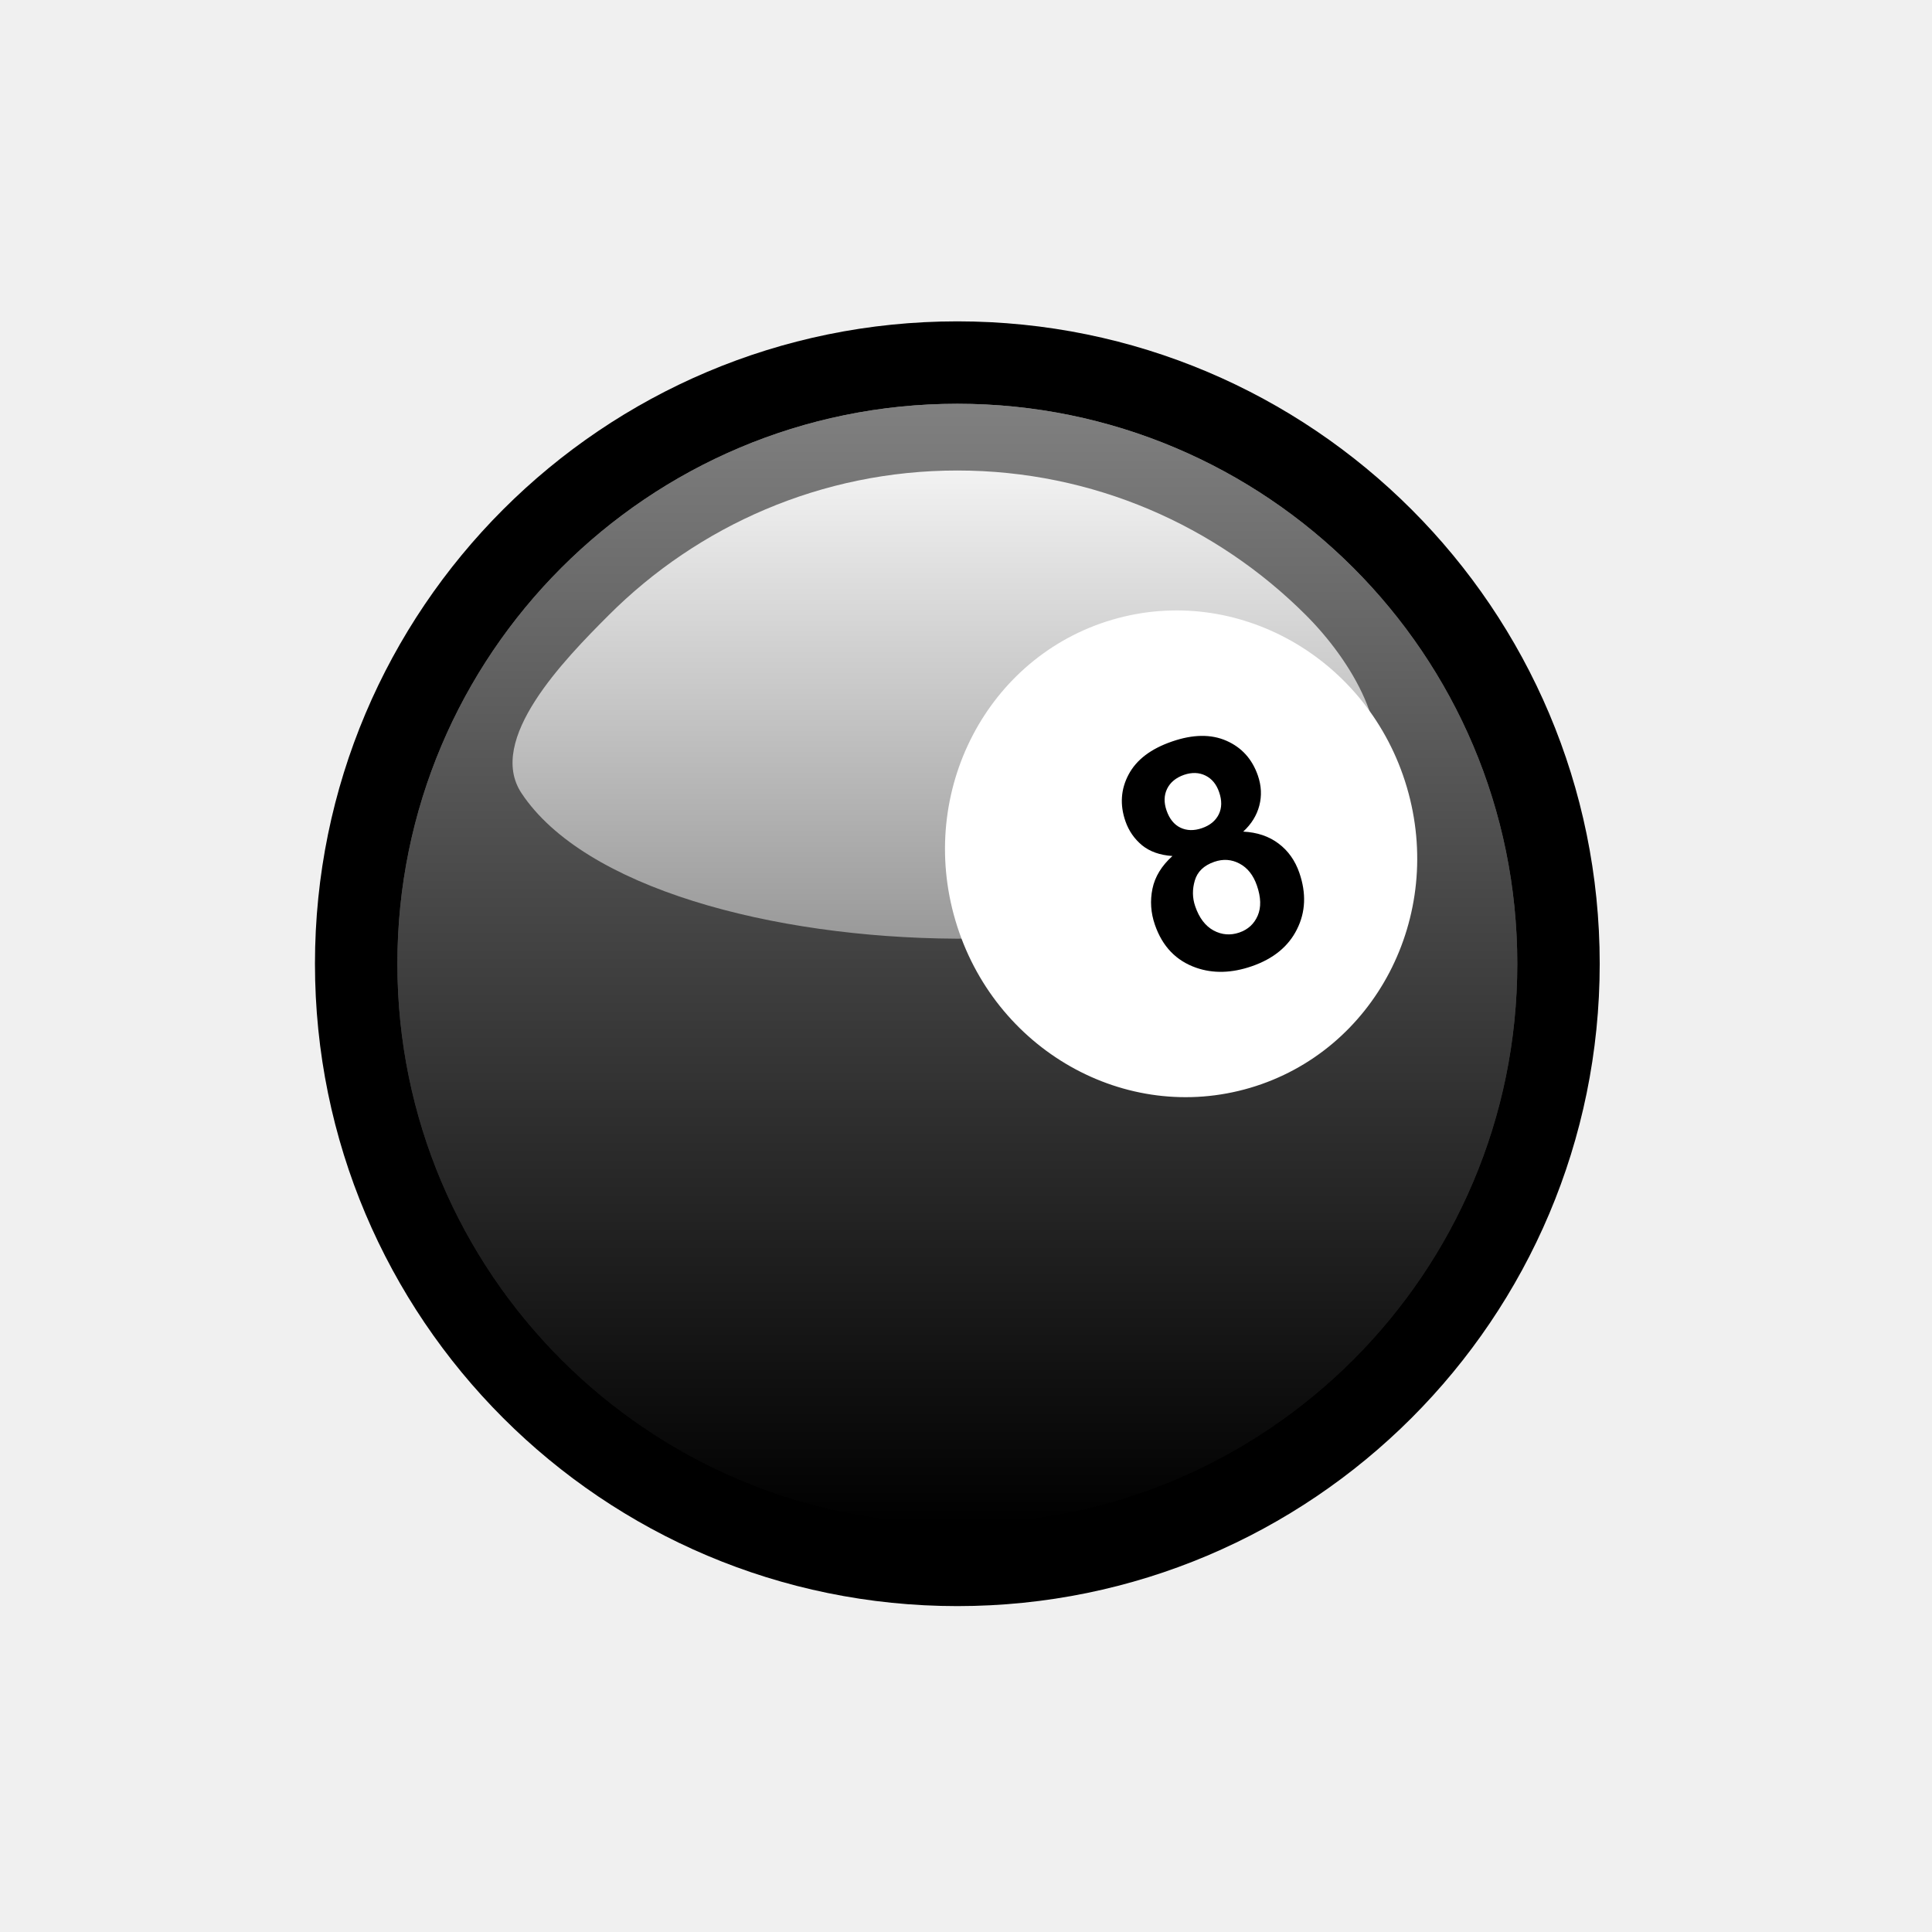
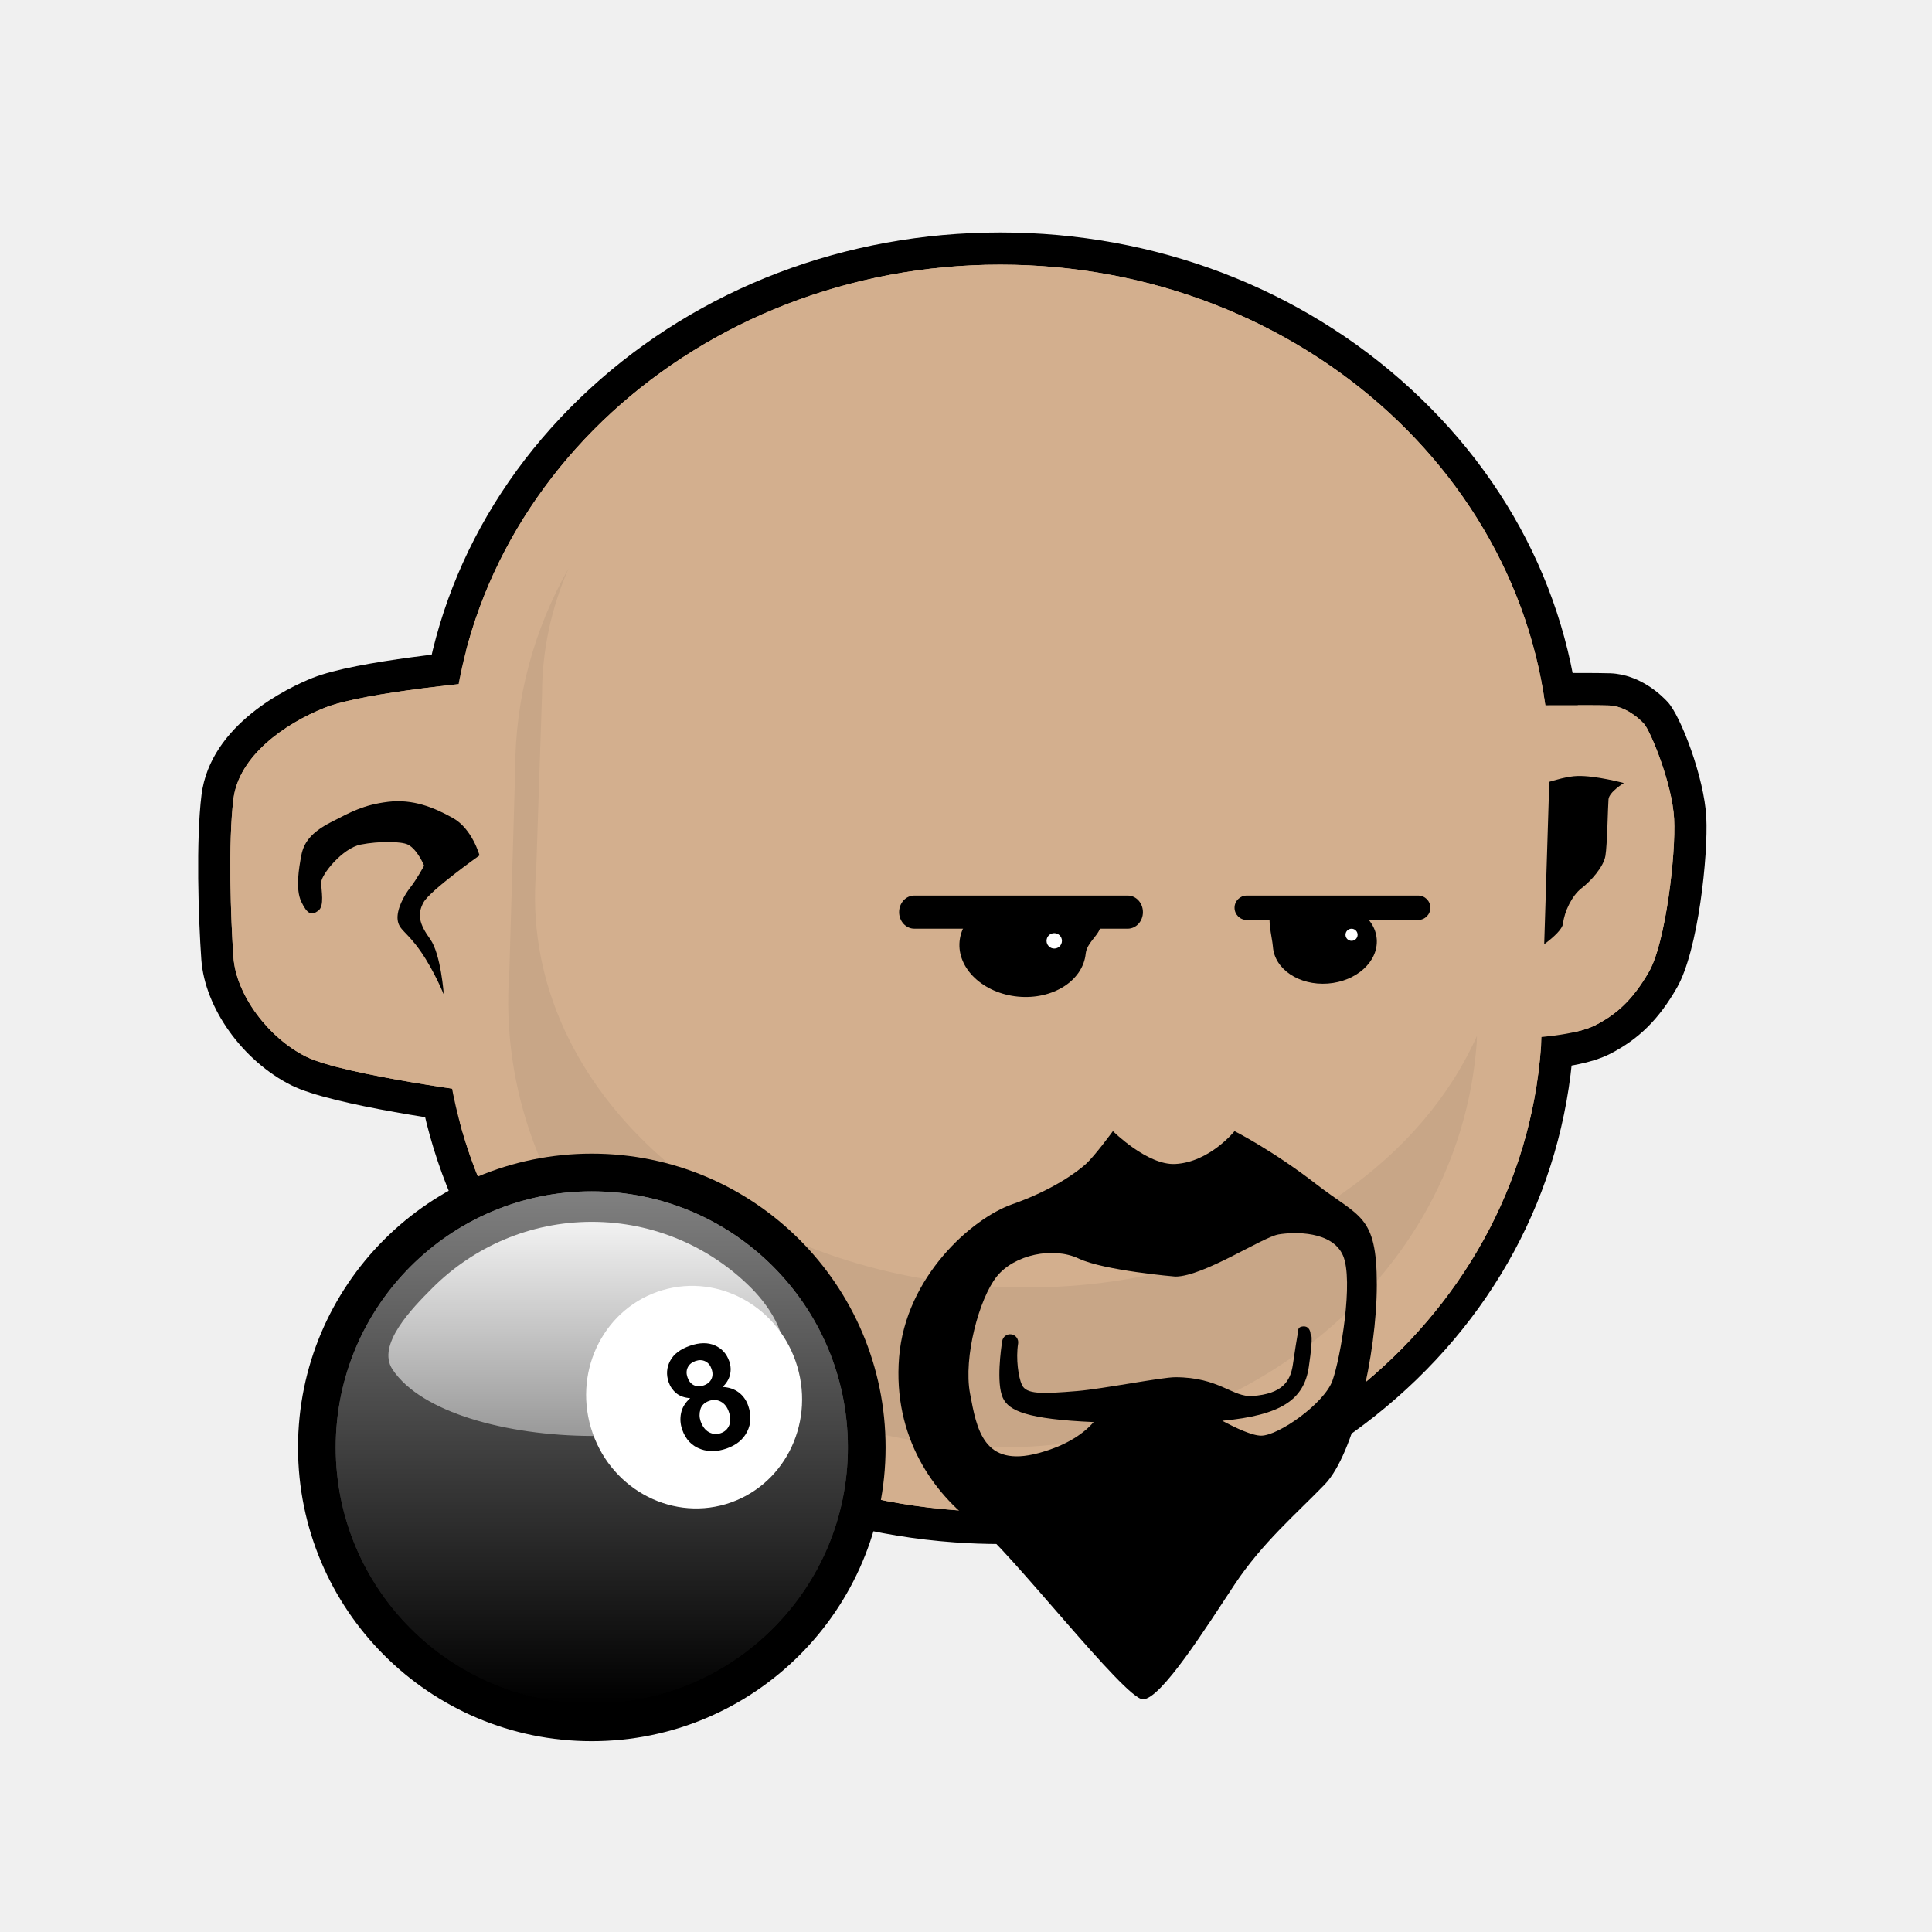
<svg xmlns="http://www.w3.org/2000/svg" version="1.1" id="Layer_1" x="0px" y="0px" width="120px" height="120px" viewBox="0 0 120 120" enable-background="new 0 0 120 120" xml:space="preserve">
  <g>
-     <circle cx="59.462" cy="59.859" r="39.899" />
-     <linearGradient id="SVGID_1_" gradientUnits="userSpaceOnUse" x1="59.462" y1="25.079" x2="59.462" y2="94.639">
+     <path d="M93.592,66.525c-0.562,0-0.752-0.037-0.752-0.037l-1.635-0.319l-0.082-1.683l0.25-22.655l1.965-0.014   c0,0,2.514-0.017,4.474-0.017c1.013,0,1.883,0.005,2.212,0.019c1.869,0.074,3.207,1.395,3.572,1.797   c0.802,0.879,2.256,4.669,2.385,7.147c0.121,2.335-0.496,8.275-1.826,10.588c-1.125,1.959-2.361,3.184-4.133,4.097   c-1.154,0.595-3.05,0.951-5.635,1.059C94.047,66.521,93.787,66.525,93.592,66.525z" />
+     <path fill="#D3AF8E" d="M93.352,43.817c0,0,5.64-0.038,6.592,0c0.953,0.038,1.791,0.724,2.172,1.144   c0.382,0.418,1.754,3.695,1.867,5.906c0.115,2.21-0.532,7.697-1.562,9.488s-2.058,2.667-3.315,3.314   c-1.258,0.648-3.887,0.801-4.801,0.839c-0.915,0.038-1.182,0-1.182,0L93.352,43.817z" />
+     <path d="M62.136,95.901c-0.949,0-1.913-0.035-2.865-0.104c-9.592-0.694-18.37-4.785-24.716-11.519   c-6.39-6.782-9.554-15.425-8.908-24.336l0.355-12.23C26,38.836,29.78,30.444,36.644,24.142c6.815-6.257,15.865-9.703,25.483-9.703   c9.617,0,18.668,3.446,25.483,9.703c6.863,6.303,10.643,14.694,10.643,23.63l-0.538,17.307c-0.65,8.994-5.025,17.091-12.326,22.881   C78.932,93.08,70.674,95.901,62.136,95.901z" />
+     <path fill="#D3AF8E" d="M95.715,65.016c-0.624,8.629-5,16.166-11.568,21.376s-15.332,8.092-24.731,7.411   c-9.398-0.68-17.655-4.794-23.405-10.896c-5.75-6.102-8.994-14.19-8.369-22.819L28,47.771c0-8.652,3.82-16.485,9.996-22.156   c6.175-5.67,14.708-9.177,24.131-9.177c9.424,0,17.955,3.507,24.131,9.177c6.176,5.671,9.995,13.504,9.995,22.156L95.715,65.016z" />
+     <path d="M30.248,69.943c-1.587-0.202-9.632-1.273-12.143-2.53c-3.029-1.513-5.384-4.799-5.6-7.812   c-0.185-2.591-0.335-7.452,0.011-10.225c0.55-4.406,5.427-6.683,6.909-7.275c2.699-1.079,10.074-1.73,10.906-1.802l2.169-0.185   v30.114L30.248,69.943z" />
+     <path fill="#D3AF8E" d="M30.5,67.959c0,0-9.167-1.166-11.5-2.334c-2.333-1.166-4.333-3.832-4.5-6.166s-0.333-7.166,0-9.834   c0.333-2.666,3.167-4.666,5.667-5.666S30.5,42.293,30.5,42.293V67.959z" />
+     <path fill="#D3AF8E" d="M93.352,43.817c0,0,5.64-0.038,6.592,0c0.953,0.038,1.791,0.724,2.172,1.144   c0.382,0.418,1.754,3.695,1.867,5.906c0.115,2.21-0.532,7.697-1.562,9.488s-2.058,2.667-3.315,3.314   c-1.258,0.648-3.887,0.801-4.801,0.839c-0.915,0.038-1.182,0-1.182,0L93.352,43.817z" />
+     <path d="M94.762,49.076c0,0,2.058-0.839,3.201-0.877c1.143-0.038,2.896,0.438,2.896,0.438s-0.915,0.554-0.952,1.011   c-0.039,0.457-0.076,2.82-0.191,3.506c-0.113,0.686-0.893,1.562-1.486,2.017c-0.592,0.455-1.066,1.451-1.143,2.175   s-2.134,1.943-2.134,1.943L94.762,49.076z" />
+     <path fill="#D3AF8E" d="M95.715,65.016c-0.624,8.629-5,16.166-11.568,21.376s-15.332,8.092-24.731,7.411   c-9.398-0.68-17.655-4.794-23.405-10.896c-5.75-6.102-8.994-14.19-8.369-22.819L28,47.771c0-8.652,3.82-16.485,9.996-22.156   c6.175-5.67,14.708-9.177,24.131-9.177c9.424,0,17.955,3.507,24.131,9.177c6.176,5.671,9.995,13.504,9.995,22.156L95.715,65.016z" />
+     <path fill="#C8A687" d="M83.328,74.156c-5.402,3.748-12.336,5.812-19.525,5.812c-0.805,0-1.623-0.026-2.432-0.078   c-8.089-0.512-15.47-3.51-20.783-8.44c-5.224-4.849-7.813-10.996-7.291-17.31l0.009-0.15l0.361-10.875   c0-2.697,0.566-5.328,1.645-7.809C33.151,39.12,32,43.368,32,47.771L31.64,60.204l-0.009,0.173   c-0.523,7.216,2.066,14.243,7.291,19.787c5.312,5.637,12.693,9.063,20.783,9.648c0.808,0.059,1.625,0.089,2.431,0.089   c7.189,0,14.123-2.359,19.524-6.644c5.947-4.716,9.518-11.267,10.06-18.453l0.015-0.463C90.057,68.1,87.2,71.471,83.328,74.156z" />
+     <path fill="#D3AF8E" d="M30.5,67.959c0,0-9.167-1.166-11.5-2.334c-2.333-1.166-4.333-3.832-4.5-6.166s-0.333-7.166,0-9.834   c0.333-2.666,3.167-4.666,5.667-5.666S30.5,42.293,30.5,42.293V67.959z" />
+     <path d="M29.784,53.131c0,0-0.449-1.646-1.646-2.318s-2.505-1.196-4.038-1.01c-1.533,0.188-2.319,0.637-3.553,1.271   c-1.234,0.636-1.683,1.271-1.832,2.057s-0.374,2.094,0,2.879s0.636,0.861,1.047,0.562s0.187-1.271,0.187-1.757   s1.318-2.133,2.454-2.356s2.522-0.204,2.931,0c0.598,0.3,1.009,1.309,1.009,1.309s-0.464,0.858-0.86,1.358s-0.86,1.371-0.785,2.008   c0.075,0.635,0.561,0.71,1.421,1.943c0.86,1.234,1.445,2.693,1.445,2.693s-0.174-2.506-0.847-3.441   c-0.673-0.934-0.822-1.532-0.411-2.28S29.784,53.131,29.784,53.131z" />
+     <path d="M88.843,56.383c0,0.419-0.339,0.758-0.758,0.758H77.438c-0.419,0-0.758-0.339-0.758-0.758l0,0   c0-0.418,0.339-0.758,0.758-0.758h10.647C88.504,55.625,88.843,55.965,88.843,56.383L88.843,56.383z" />
+     <path d="M70.989,56.654c0,0.568-0.423,1.029-0.943,1.029H56.789c-0.521,0-0.943-0.461-0.943-1.029l0,0   c0-0.568,0.422-1.029,0.943-1.029h13.257C70.566,55.625,70.989,56.086,70.989,56.654L70.989,56.654z" />
+     <path d="M67.436,59.219c-0.163,1.691-2.049,2.891-4.213,2.682s-3.784-1.748-3.621-3.438c0.164-1.69,2.049-2.891,4.213-2.682   c1.082,0.104,3.69,0.737,4.346,1.359S67.518,58.374,67.436,59.219z" />
+     <path d="M85.512,58.331c0.104,1.392-1.256,2.626-3.037,2.759c-1.781,0.131-3.308-0.889-3.411-2.28   c-0.046-0.617-0.444-1.954-0.005-2.427c0.551-0.593,2.051-0.258,3.042-0.331C83.883,55.92,85.409,56.939,85.512,58.331z" />
+     <circle fill="#FFFFFF" cx="65.481" cy="58.438" r="0.478" />
+     <circle fill="#FFFFFF" cx="83.948" cy="58.061" r="0.376" />
+     <path d="M81.75,73.547c-2.691-2.088-5.07-3.291-5.07-3.291s-1.543,1.928-3.68,2.041c-1.733,0.092-3.875-2.041-3.875-2.041   S68,71.797,67.447,72.297s-2.072,1.625-4.572,2.5s-6.625,4.5-7.03,9.5s2.19,8.496,4.738,10.375   c2.069,1.525,9.28,10.875,10.406,10.875s3.958-4.512,5.69-7.125c1.729-2.607,3.82-4.375,5.607-6.225   c1.788-1.849,3.23-8.025,3.23-12.4S84.441,75.635,81.75,73.547z M82.761,85.756c-0.511,1.416-3.342,3.416-4.427,3.416   c-0.562,0-1.572-0.471-2.416-0.925c3.66-0.345,5.076-1.314,5.374-3.339c0.321-2.188,0.113-1.997,0.11-2.044   c-0.016-0.275-0.164-0.49-0.433-0.481c-0.275,0.017-0.36,0.117-0.345,0.393c0,0.011-0.018-0.082-0.322,1.987   c-0.153,1.044-0.663,1.812-2.505,1.946c-1.245,0.09-2.064-1.167-4.798-1.167c-0.846,0-4.506,0.726-6.092,0.858   c-2.23,0.188-3.164,0.2-3.434-0.382c-0.219-0.475-0.385-1.626-0.236-2.567c0.043-0.272-0.144-0.528-0.416-0.571   c-0.271-0.044-0.529,0.144-0.572,0.415c-0.067,0.43-0.383,2.613,0.04,3.53c0.373,0.808,1.507,1.321,5.642,1.503   c-0.54,0.623-1.559,1.425-3.432,1.928c-3.416,0.916-3.833-1.479-4.25-3.709s0.567-5.888,1.658-7.256   C63,77.922,65.416,77.422,67,78.172s6,1.119,6,1.119c1.75,0,5.416-2.453,6.416-2.619s3.334-0.215,4,1.31   C84.084,79.506,83.271,84.339,82.761,85.756z" />
+   </g>
+   <g>
+     <circle cx="36.758" cy="89.901" r="18.247" />
+     <linearGradient id="SVGID_1_" gradientUnits="userSpaceOnUse" x1="36.758" y1="73.996" x2="36.758" y2="105.807">
      <stop offset="0" style="stop-color:#808080" />
      <stop offset="1" style="stop-color:#000000" />
    </linearGradient>
-     <circle fill="url(#SVGID_1_)" cx="59.462" cy="59.859" r="34.78" />
-     <linearGradient id="SVGID_2_" gradientUnits="userSpaceOnUse" x1="59.462" y1="25.079" x2="59.462" y2="94.639">
+     <circle fill="url(#SVGID_1_)" cx="36.758" cy="89.901" r="15.906" />
+     <linearGradient id="SVGID_2_" gradientUnits="userSpaceOnUse" x1="36.758" y1="73.996" x2="36.758" y2="105.807">
      <stop offset="0" style="stop-color:#808080" />
      <stop offset="1" style="stop-color:#000000" />
    </linearGradient>
-     <circle fill="url(#SVGID_2_)" cx="59.462" cy="59.859" r="34.78" />
-     <linearGradient id="SVGID_3_" gradientUnits="userSpaceOnUse" x1="58.693" y1="29.224" x2="58.693" y2="58.305">
+     <circle fill="url(#SVGID_2_)" cx="36.758" cy="89.901" r="15.906" />
+     <linearGradient id="SVGID_3_" gradientUnits="userSpaceOnUse" x1="36.407" y1="75.891" x2="36.407" y2="89.19">
      <stop offset="0" style="stop-color:#F2F2F2" />
      <stop offset="1" style="stop-color:#999999" />
    </linearGradient>
-     <path fill="url(#SVGID_3_)" d="M32.39,49.263c-2.197-3.317,2.645-8.28,5.42-11.056c2.775-2.775,6.076-5.02,9.74-6.572   c3.664-1.552,7.689-2.411,11.912-2.411s8.248,0.859,11.912,2.411c3.663,1.553,6.964,3.797,9.739,6.572s5.646,7.395,3.912,10.977   C79.004,61.631,40.183,61.028,32.39,49.263z" />
-     <ellipse transform="matrix(0.9591 -0.2831 0.2831 0.9591 -12.0117 22.9333)" fill="#FFFFFF" cx="73.359" cy="53.035" rx="14.618" ry="15.155" />
+     <path fill="url(#SVGID_3_)" d="M24.377,85.056c-1.005-1.518,1.209-3.787,2.479-5.056c1.27-1.27,2.779-2.296,4.455-3.007   c1.676-0.709,3.517-1.103,5.448-1.103c1.932,0,3.771,0.394,5.447,1.103c1.676,0.711,3.186,1.737,4.454,3.007   c1.27,1.269,2.582,3.381,1.79,5.02C45.696,90.712,27.941,90.437,24.377,85.056z" />
+     <ellipse transform="matrix(0.9591 -0.283 0.283 0.9591 -22.797 15.7492)" fill="#FFFFFF" cx="43.114" cy="86.781" rx="6.686" ry="6.93" />
    <g>
-       <path d="M72.822,53.169c-0.777-0.053-1.406-0.275-1.891-0.67c-0.477-0.398-0.822-0.895-1.029-1.492    c-0.353-1.021-0.287-1.99,0.198-2.901c0.483-0.913,1.38-1.598,2.698-2.051c1.301-0.449,2.427-0.463,3.378-0.045    c0.95,0.417,1.599,1.138,1.953,2.16c0.219,0.635,0.249,1.259,0.089,1.868c-0.159,0.609-0.491,1.147-1,1.615    c0.865,0.044,1.598,0.289,2.195,0.741c0.599,0.448,1.029,1.057,1.293,1.821c0.436,1.267,0.389,2.433-0.148,3.503    c-0.531,1.069-1.469,1.836-2.809,2.298c-1.248,0.431-2.398,0.459-3.451,0.093c-1.249-0.436-2.102-1.325-2.566-2.674    c-0.256-0.74-0.304-1.485-0.152-2.23C71.734,54.456,72.148,53.778,72.822,53.169z M74.236,56.29    c0.248,0.726,0.629,1.223,1.139,1.503c0.511,0.275,1.045,0.318,1.6,0.129c0.543-0.187,0.923-0.538,1.144-1.051    c0.22-0.512,0.204-1.136-0.05-1.868c-0.222-0.644-0.58-1.098-1.076-1.362c-0.496-0.266-1.021-0.303-1.574-0.111    c-0.642,0.224-1.045,0.607-1.207,1.16C74.05,55.239,74.058,55.774,74.236,56.29z M72.455,50.336    c0.18,0.524,0.469,0.882,0.863,1.072c0.399,0.19,0.845,0.2,1.337,0.03c0.497-0.17,0.846-0.457,1.044-0.855    c0.196-0.399,0.204-0.861,0.023-1.383c-0.169-0.494-0.455-0.836-0.852-1.03c-0.398-0.194-0.84-0.208-1.328-0.043    c-0.504,0.177-0.854,0.466-1.051,0.867C72.297,49.398,72.285,49.842,72.455,50.336z" />
+       <path d="M42.868,86.842c-0.355-0.023-0.643-0.126-0.864-0.306c-0.218-0.183-0.376-0.41-0.471-0.683    c-0.161-0.467-0.131-0.91,0.091-1.327c0.221-0.418,0.631-0.73,1.234-0.938c0.595-0.205,1.109-0.212,1.545-0.021    c0.434,0.19,0.73,0.52,0.893,0.987c0.1,0.29,0.113,0.576,0.041,0.854c-0.073,0.279-0.225,0.524-0.457,0.738    c0.395,0.021,0.73,0.133,1.004,0.339c0.273,0.205,0.471,0.484,0.591,0.833c0.199,0.579,0.178,1.113-0.067,1.603    c-0.244,0.488-0.672,0.84-1.285,1.051c-0.57,0.197-1.097,0.21-1.578,0.043c-0.571-0.199-0.961-0.606-1.174-1.223    c-0.117-0.34-0.139-0.68-0.069-1.021C42.371,87.431,42.56,87.121,42.868,86.842z M43.514,88.27    c0.114,0.331,0.288,0.559,0.521,0.687c0.234,0.126,0.478,0.146,0.731,0.06c0.249-0.085,0.423-0.246,0.523-0.48    s0.093-0.52-0.023-0.854c-0.101-0.294-0.265-0.502-0.491-0.623c-0.228-0.121-0.468-0.139-0.721-0.051    c-0.293,0.103-0.478,0.277-0.552,0.53C43.43,87.789,43.433,88.034,43.514,88.27z M42.7,85.547    c0.082,0.239,0.215,0.402,0.396,0.489c0.183,0.088,0.386,0.092,0.611,0.015c0.228-0.078,0.387-0.209,0.478-0.392    c0.09-0.183,0.094-0.394,0.01-0.633c-0.076-0.225-0.207-0.382-0.389-0.471s-0.384-0.095-0.607-0.02    c-0.23,0.081-0.391,0.213-0.48,0.396C42.627,85.118,42.623,85.32,42.7,85.547z" />
    </g>
  </g>
</svg>
